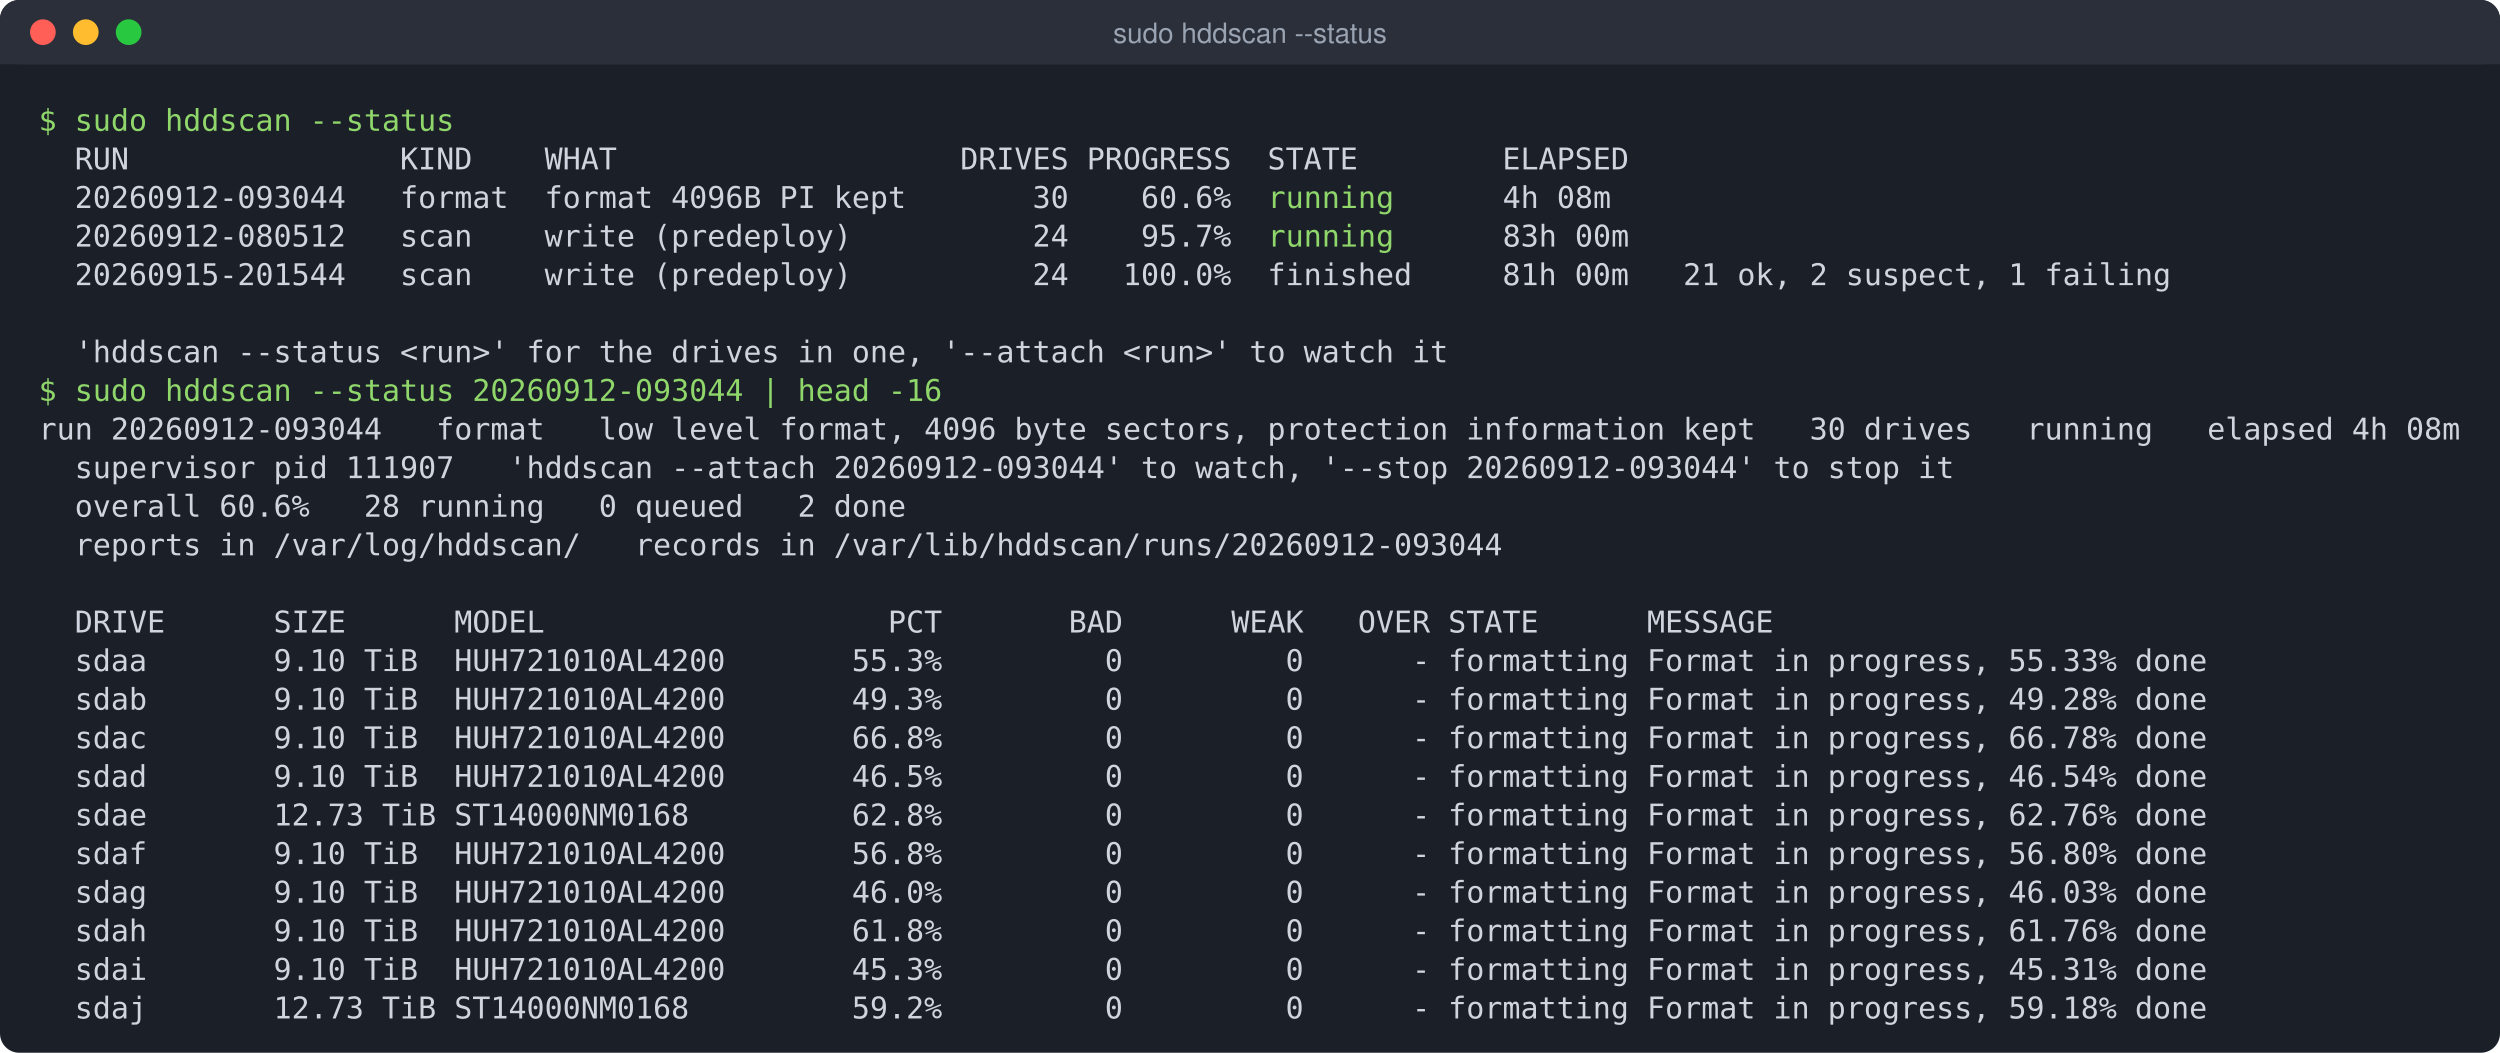
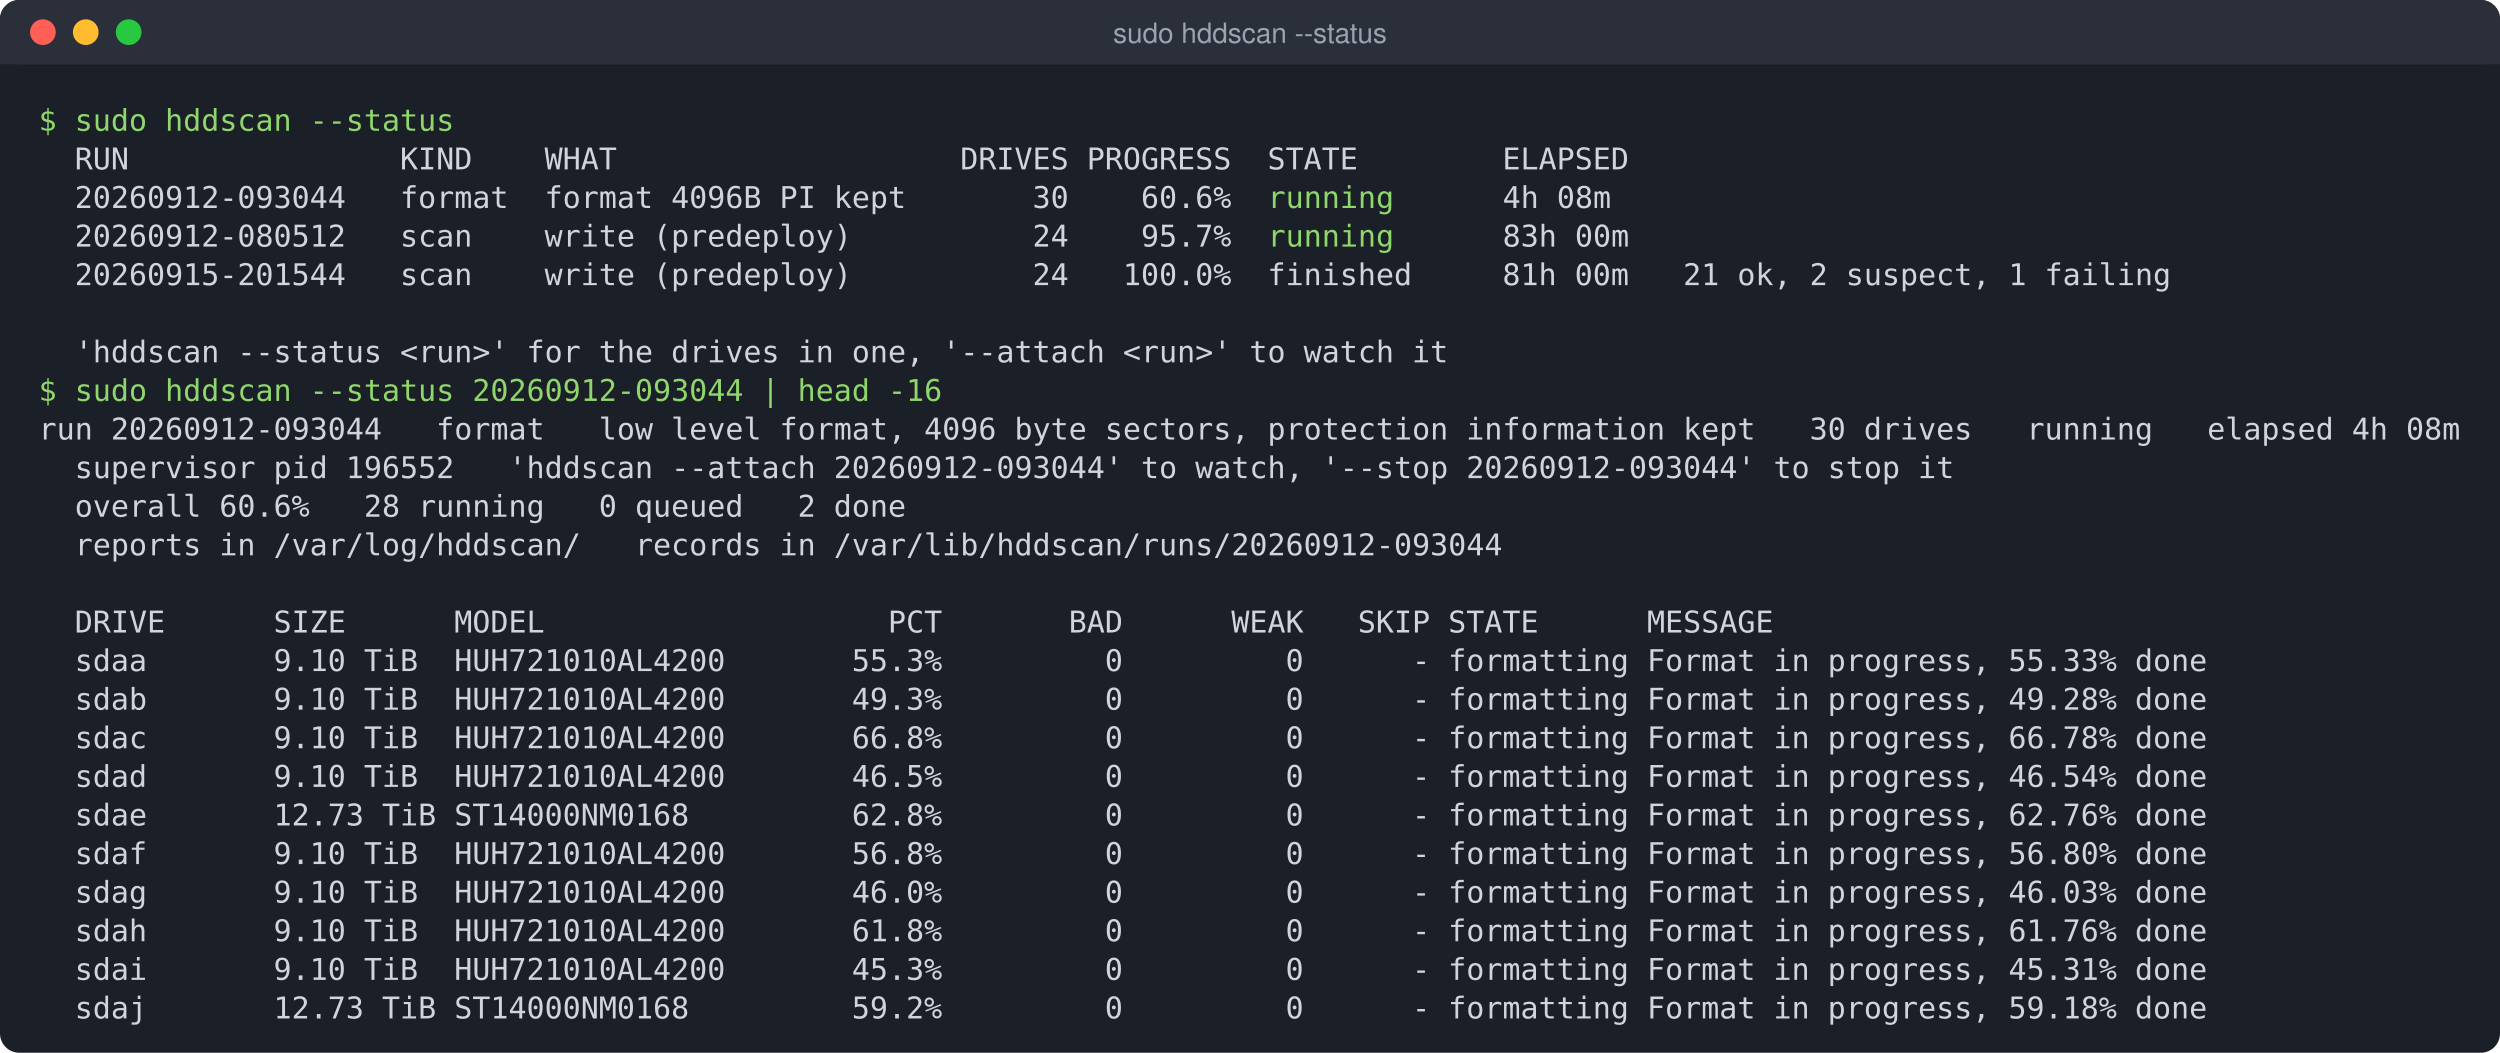
<svg xmlns="http://www.w3.org/2000/svg" width="1166" height="491" viewBox="0 0 1166 491" role="img" aria-label="sudo hddscan --status">
  <rect width="1166" height="491" rx="9" fill="#1b1f27" />
  <rect width="1166" height="30" rx="9" fill="#2a2f3a" />
  <rect y="21" width="1166" height="9" fill="#2a2f3a" />
  <circle cx="20" cy="15" r="6" fill="#ff5f57" />
  <circle cx="40" cy="15" r="6" fill="#febc2e" />
  <circle cx="60" cy="15" r="6" fill="#28c840" />
  <text x="583" y="20" fill="#9aa3b2" font-family="-apple-system,Segoe UI,Helvetica,Arial,sans-serif" font-size="13" text-anchor="middle">sudo hddscan --status</text>
  <text y="61" font-family="DejaVu Sans Mono,Menlo,Consolas,Liberation Mono,monospace" font-size="14" xml:space="preserve">
    <tspan x="18.0" fill="#8fd66b">$ sudo hddscan --status</tspan>
  </text>
  <text y="79" font-family="DejaVu Sans Mono,Menlo,Consolas,Liberation Mono,monospace" font-size="14" xml:space="preserve">
    <tspan x="18.0" fill="#d0d4de">  RUN               KIND    WHAT                   DRIVES PROGRESS  STATE        ELAPSED                                              </tspan>
  </text>
  <text y="97" font-family="DejaVu Sans Mono,Menlo,Consolas,Liberation Mono,monospace" font-size="14" xml:space="preserve">
    <tspan x="18.0" fill="#d0d4de">  20260912-093044   format  format 4096B PI kept       30    60.6%  </tspan>
    <tspan x="591.2" fill="#8fd66b">running     </tspan>
    <tspan x="692.4" fill="#d0d4de"> 4h 08m                                               </tspan>
  </text>
  <text y="115" font-family="DejaVu Sans Mono,Menlo,Consolas,Liberation Mono,monospace" font-size="14" xml:space="preserve">
    <tspan x="18.0" fill="#d0d4de">  20260912-080512   scan    write (predeploy)          24    95.7%  </tspan>
    <tspan x="591.2" fill="#8fd66b">running     </tspan>
    <tspan x="692.4" fill="#d0d4de"> 83h 00m                                              </tspan>
  </text>
  <text y="133" font-family="DejaVu Sans Mono,Menlo,Consolas,Liberation Mono,monospace" font-size="14" xml:space="preserve">
    <tspan x="18.0" fill="#d0d4de">  20260915-201544   scan    write (predeploy)          24   100.0%  finished     81h 00m   21 ok, 2 suspect, 1 failing                </tspan>
  </text>
  <text y="169" font-family="DejaVu Sans Mono,Menlo,Consolas,Liberation Mono,monospace" font-size="14" xml:space="preserve">
    <tspan x="18.0" fill="#d0d4de">  'hddscan --status &lt;run&gt;' for the drives in one, '--attach &lt;run&gt;' to watch it                                                        </tspan>
  </text>
  <text y="187" font-family="DejaVu Sans Mono,Menlo,Consolas,Liberation Mono,monospace" font-size="14" xml:space="preserve">
    <tspan x="18.0" fill="#8fd66b">$ sudo hddscan --status 20260912-093044 | head -16</tspan>
  </text>
  <text y="205" font-family="DejaVu Sans Mono,Menlo,Consolas,Liberation Mono,monospace" font-size="14" xml:space="preserve">
    <tspan x="18.0" fill="#d0d4de">run 20260912-093044   format   low level format, 4096 byte sectors, protection information kept   30 drives   running   elapsed 4h 08m</tspan>
  </text>
  <text y="223" font-family="DejaVu Sans Mono,Menlo,Consolas,Liberation Mono,monospace" font-size="14" xml:space="preserve">
-     <tspan x="18.0" fill="#d0d4de">  supervisor pid 111907   'hddscan --attach 20260912-093044' to watch, '--stop 20260912-093044' to stop it                            </tspan>
+     <tspan x="18.0" fill="#d0d4de">  supervisor pid 196552   'hddscan --attach 20260912-093044' to watch, '--stop 20260912-093044' to stop it                            </tspan>
  </text>
  <text y="241" font-family="DejaVu Sans Mono,Menlo,Consolas,Liberation Mono,monospace" font-size="14" xml:space="preserve">
    <tspan x="18.0" fill="#d0d4de">  overall 60.6%   28 running   0 queued   2 done                                                                                      </tspan>
  </text>
  <text y="259" font-family="DejaVu Sans Mono,Menlo,Consolas,Liberation Mono,monospace" font-size="14" xml:space="preserve">
    <tspan x="18.0" fill="#d0d4de">  reports in /var/log/hddscan/   records in /var/lib/hddscan/runs/20260912-093044                                                     </tspan>
  </text>
  <text y="295" font-family="DejaVu Sans Mono,Menlo,Consolas,Liberation Mono,monospace" font-size="14" xml:space="preserve">
-     <tspan x="18.0" fill="#d0d4de">  DRIVE      SIZE      MODEL                   PCT       BAD      WEAK   OVER STATE      MESSAGE                                      </tspan>
+     <tspan x="18.0" fill="#d0d4de">  DRIVE      SIZE      MODEL                   PCT       BAD      WEAK   SKIP STATE      MESSAGE                                      </tspan>
  </text>
  <text y="313" font-family="DejaVu Sans Mono,Menlo,Consolas,Liberation Mono,monospace" font-size="14" xml:space="preserve">
    <tspan x="18.0" fill="#d0d4de">  sdaa       9.10 TiB  HUH721010AL4200       55.3%         0         0      - formatting Format in progress, 55.33% done              </tspan>
  </text>
  <text y="331" font-family="DejaVu Sans Mono,Menlo,Consolas,Liberation Mono,monospace" font-size="14" xml:space="preserve">
    <tspan x="18.0" fill="#d0d4de">  sdab       9.10 TiB  HUH721010AL4200       49.3%         0         0      - formatting Format in progress, 49.28% done              </tspan>
  </text>
  <text y="349" font-family="DejaVu Sans Mono,Menlo,Consolas,Liberation Mono,monospace" font-size="14" xml:space="preserve">
    <tspan x="18.0" fill="#d0d4de">  sdac       9.10 TiB  HUH721010AL4200       66.8%         0         0      - formatting Format in progress, 66.78% done              </tspan>
  </text>
  <text y="367" font-family="DejaVu Sans Mono,Menlo,Consolas,Liberation Mono,monospace" font-size="14" xml:space="preserve">
    <tspan x="18.0" fill="#d0d4de">  sdad       9.10 TiB  HUH721010AL4200       46.5%         0         0      - formatting Format in progress, 46.54% done              </tspan>
  </text>
  <text y="385" font-family="DejaVu Sans Mono,Menlo,Consolas,Liberation Mono,monospace" font-size="14" xml:space="preserve">
    <tspan x="18.0" fill="#d0d4de">  sdae       12.73 TiB ST14000NM0168         62.8%         0         0      - formatting Format in progress, 62.76% done              </tspan>
  </text>
  <text y="403" font-family="DejaVu Sans Mono,Menlo,Consolas,Liberation Mono,monospace" font-size="14" xml:space="preserve">
    <tspan x="18.0" fill="#d0d4de">  sdaf       9.10 TiB  HUH721010AL4200       56.8%         0         0      - formatting Format in progress, 56.80% done              </tspan>
  </text>
  <text y="421" font-family="DejaVu Sans Mono,Menlo,Consolas,Liberation Mono,monospace" font-size="14" xml:space="preserve">
    <tspan x="18.0" fill="#d0d4de">  sdag       9.10 TiB  HUH721010AL4200       46.0%         0         0      - formatting Format in progress, 46.03% done              </tspan>
  </text>
  <text y="439" font-family="DejaVu Sans Mono,Menlo,Consolas,Liberation Mono,monospace" font-size="14" xml:space="preserve">
    <tspan x="18.0" fill="#d0d4de">  sdah       9.10 TiB  HUH721010AL4200       61.8%         0         0      - formatting Format in progress, 61.76% done              </tspan>
  </text>
  <text y="457" font-family="DejaVu Sans Mono,Menlo,Consolas,Liberation Mono,monospace" font-size="14" xml:space="preserve">
    <tspan x="18.0" fill="#d0d4de">  sdai       9.10 TiB  HUH721010AL4200       45.3%         0         0      - formatting Format in progress, 45.31% done              </tspan>
  </text>
  <text y="475" font-family="DejaVu Sans Mono,Menlo,Consolas,Liberation Mono,monospace" font-size="14" xml:space="preserve">
    <tspan x="18.0" fill="#d0d4de">  sdaj       12.73 TiB ST14000NM0168         59.2%         0         0      - formatting Format in progress, 59.18% done              </tspan>
  </text>
</svg>
